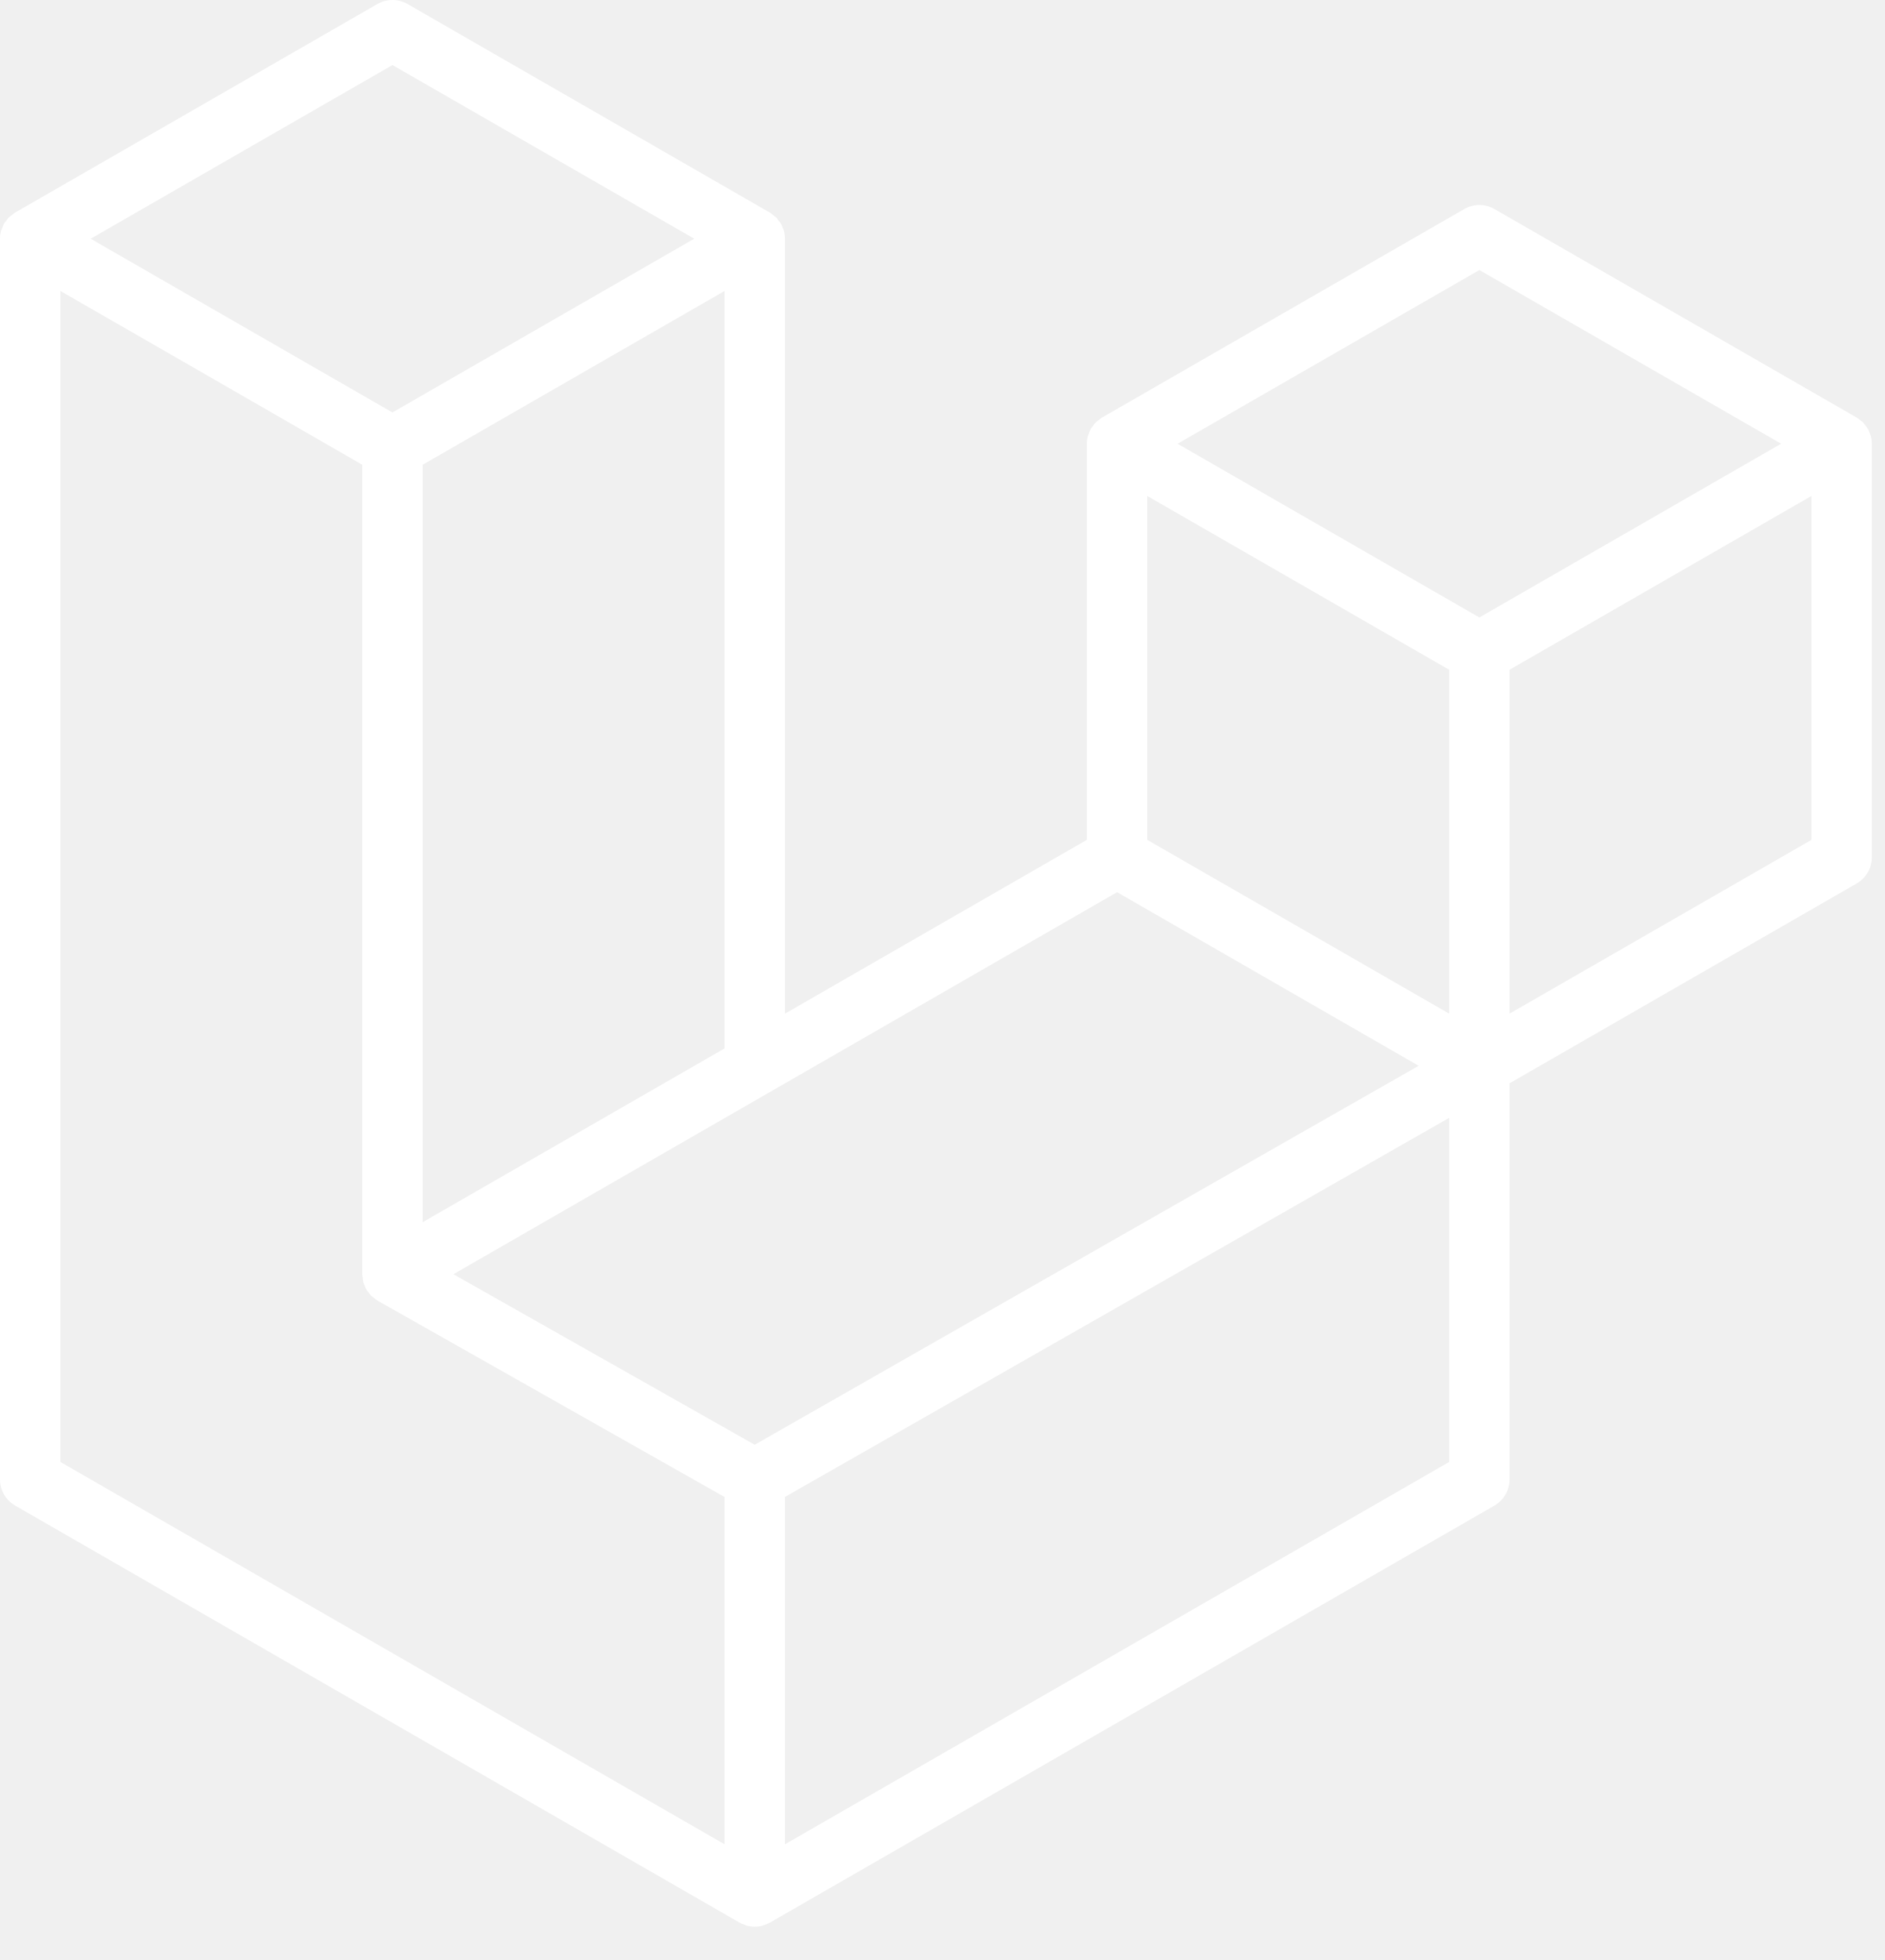
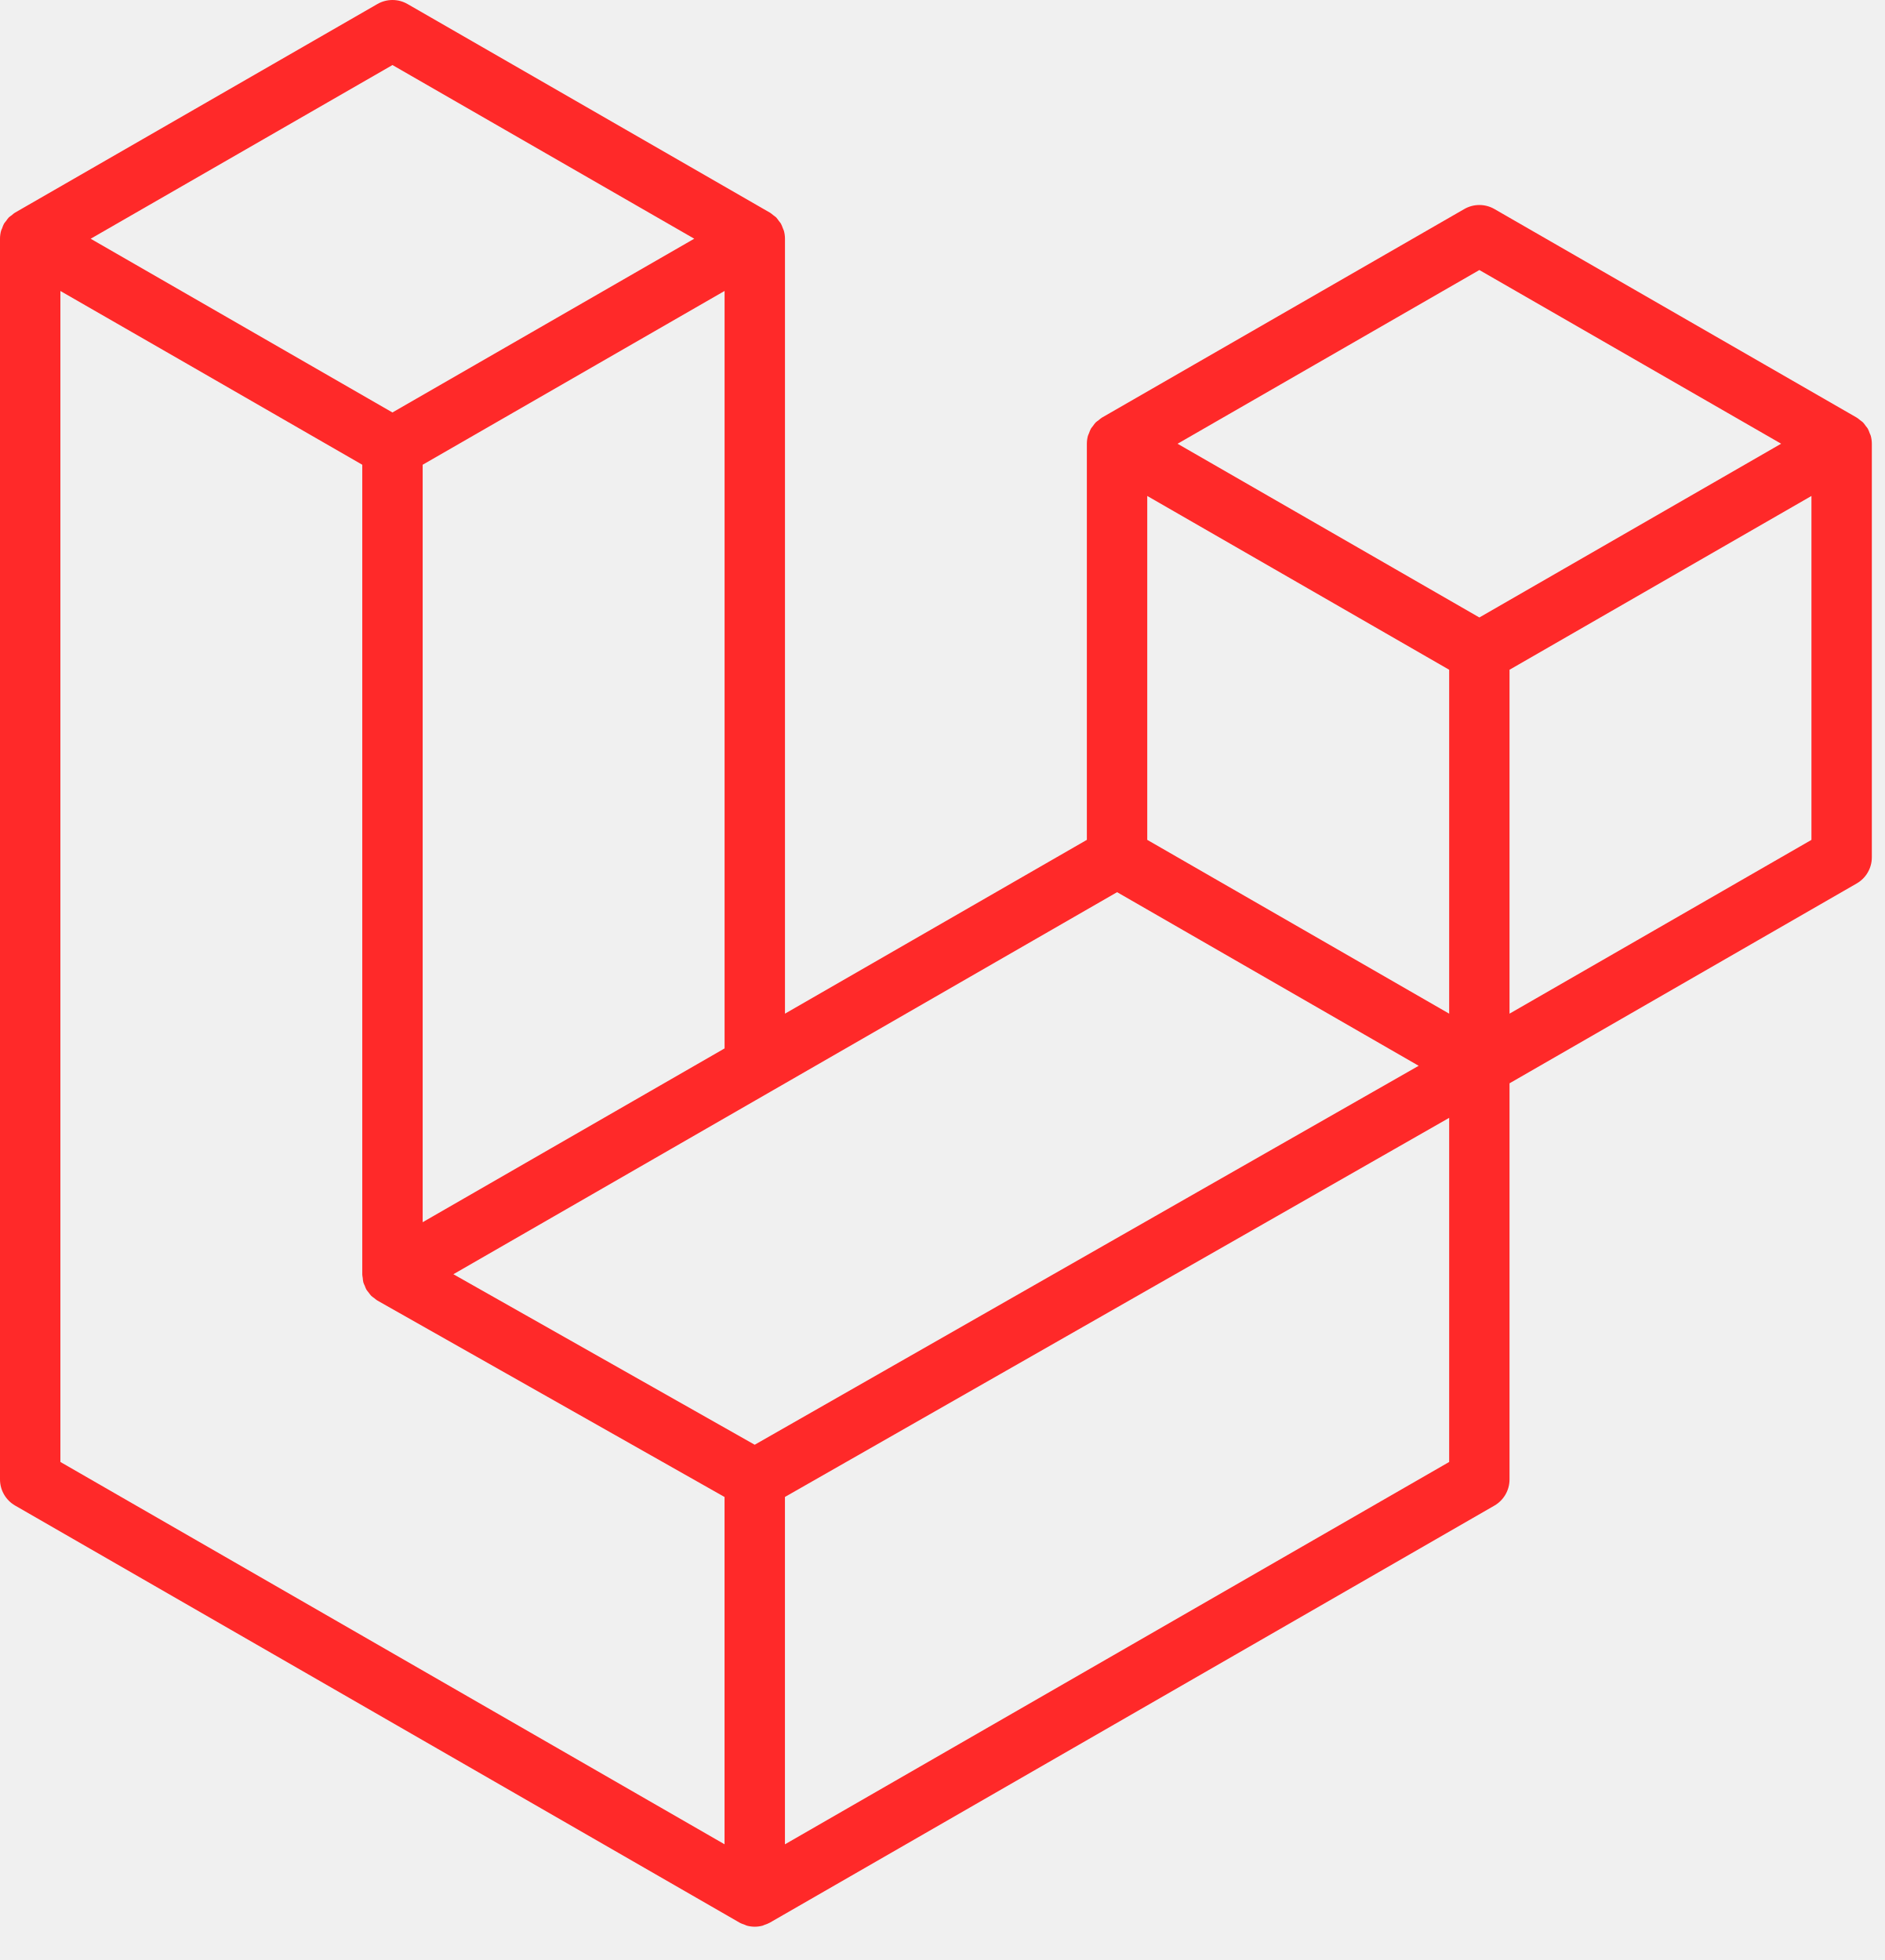
<svg xmlns="http://www.w3.org/2000/svg" width="50" height="52" viewBox="0 0 50 52">
-   <path d="M49.626 11.564a.809.809 0 0 1 .028.209v10.972a.8.8 0 0 1-.402.694l-9.209 5.302V39.25c0 .286-.152.55-.4.694L20.42 51.01c-.044.025-.092.041-.14.058-.018.006-.035.017-.054.022a.805.805 0 0 1-.41 0c-.022-.006-.042-.018-.063-.026-.044-.016-.09-.03-.132-.054L.402 39.944A.801.801 0 0 1 0 39.25V6.334c0-.072.01-.142.028-.21.006-.023.02-.044.028-.067.015-.042.029-.085.051-.124.015-.026.037-.047.055-.071.023-.032.044-.065.071-.093.023-.023.053-.04.079-.06.029-.024.055-.05.088-.069h.001l9.61-5.533a.802.802 0 0 1 .8 0l9.61 5.533h.002c.032.02.059.045.088.068.026.02.055.038.078.06.028.029.048.062.072.094.017.024.04.045.054.071.023.04.036.082.052.124.008.023.022.044.028.068a.809.809 0 0 1 .028.209v20.559l8.008-4.611v-10.51c0-.07.01-.141.028-.208.007-.024.02-.045.028-.068.016-.042.03-.085.052-.124.015-.026.037-.047.054-.071.024-.032.044-.065.072-.093.023-.023.052-.04.078-.06.03-.024.056-.05.088-.069h.001l9.611-5.533a.801.801 0 0 1 .8 0l9.61 5.533c.034.02.06.045.09.068.025.02.054.038.077.06.028.029.048.062.072.094.018.024.04.045.054.071.023.039.036.082.052.124.009.023.022.044.028.068zm-1.574 10.718v-9.124l-3.363 1.936-4.646 2.675v9.124l8.01-4.611zm-9.61 16.505v-9.13l-4.57 2.61-13.05 7.448v9.216l17.62-10.144zM1.602 7.719v31.068L19.22 48.93v-9.214l-9.204-5.209-.003-.002-.004-.002c-.031-.018-.057-.044-.086-.066-.025-.02-.054-.036-.076-.058l-.002-.003c-.026-.025-.044-.056-.066-.084-.02-.027-.044-.05-.06-.078l-.001-.003c-.018-.03-.029-.066-.042-.1-.013-.03-.03-.058-.038-.09v-.001c-.01-.038-.012-.078-.016-.117-.004-.03-.012-.06-.012-.09v-.002-21.481L4.965 9.654 1.602 7.72zm8.81-5.994L2.405 6.334l8.005 4.609 8.006-4.61-8.006-4.608zm4.164 28.764l4.645-2.674V7.719l-3.363 1.936-4.646 2.675v20.096l3.364-1.937zM39.243 7.164l-8.006 4.609 8.006 4.609 8.005-4.61-8.005-4.608zm-.801 10.605l-4.646-2.675-3.363-1.936v9.124l4.645 2.674 3.364 1.937v-9.124zM20.02 38.33l11.743-6.704 5.87-3.35-8-4.606-9.211 5.303-8.395 4.833 7.993 4.524z" fill="#FFF" fill-rule="evenodd" />
+   <path d="M49.626 11.564a.809.809 0 0 1 .028.209v10.972a.8.8 0 0 1-.402.694l-9.209 5.302V39.25c0 .286-.152.55-.4.694L20.42 51.01c-.044.025-.092.041-.14.058-.018.006-.035.017-.054.022a.805.805 0 0 1-.41 0c-.022-.006-.042-.018-.063-.026-.044-.016-.09-.03-.132-.054L.402 39.944A.801.801 0 0 1 0 39.25V6.334c0-.072.01-.142.028-.21.006-.023.02-.044.028-.067.015-.042.029-.085.051-.124.015-.026.037-.047.055-.071.023-.032.044-.065.071-.093.023-.023.053-.04.079-.06.029-.024.055-.05.088-.069h.001l9.61-5.533a.802.802 0 0 1 .8 0l9.61 5.533h.002c.032.02.059.045.088.068.026.02.055.038.078.06.028.029.048.062.072.094.017.024.04.045.054.071.023.04.036.082.052.124.008.023.022.044.028.068a.809.809 0 0 1 .028.209v20.559l8.008-4.611v-10.51c0-.07.01-.141.028-.208.007-.024.02-.045.028-.068.016-.042.03-.085.052-.124.015-.026.037-.047.054-.071.024-.032.044-.065.072-.093.023-.023.052-.04.078-.06.03-.024.056-.05.088-.069h.001l9.611-5.533a.801.801 0 0 1 .8 0l9.61 5.533c.034.02.06.045.09.068.025.02.054.038.077.06.028.029.048.062.072.094.018.024.04.045.054.071.023.039.036.082.052.124.009.023.022.044.028.068zm-1.574 10.718v-9.124l-3.363 1.936-4.646 2.675v9.124l8.01-4.611zm-9.61 16.505v-9.13l-4.57 2.61-13.05 7.448v9.216l17.62-10.144zM1.602 7.719v31.068L19.22 48.93v-9.214l-9.204-5.209-.003-.002-.004-.002c-.031-.018-.057-.044-.086-.066-.025-.02-.054-.036-.076-.058l-.002-.003c-.026-.025-.044-.056-.066-.084-.02-.027-.044-.05-.06-.078l-.001-.003c-.018-.03-.029-.066-.042-.1-.013-.03-.03-.058-.038-.09v-.001c-.01-.038-.012-.078-.016-.117-.004-.03-.012-.06-.012-.09v-.002-21.481L4.965 9.654 1.602 7.72zm8.81-5.994L2.405 6.334l8.005 4.609 8.006-4.61-8.006-4.608zm4.164 28.764l4.645-2.674V7.719l-3.363 1.936-4.646 2.675v20.096l3.364-1.937zM39.243 7.164l-8.006 4.609 8.006 4.609 8.005-4.61-8.005-4.608zm-.801 10.605l-4.646-2.675-3.363-1.936v9.124l4.645 2.674 3.364 1.937v-9.124zM20.02 38.33l11.743-6.704 5.87-3.35-8-4.606-9.211 5.303-8.395 4.833 7.993 4.524z" fill="#FF2929" fill-rule="evenodd" />
</svg>
